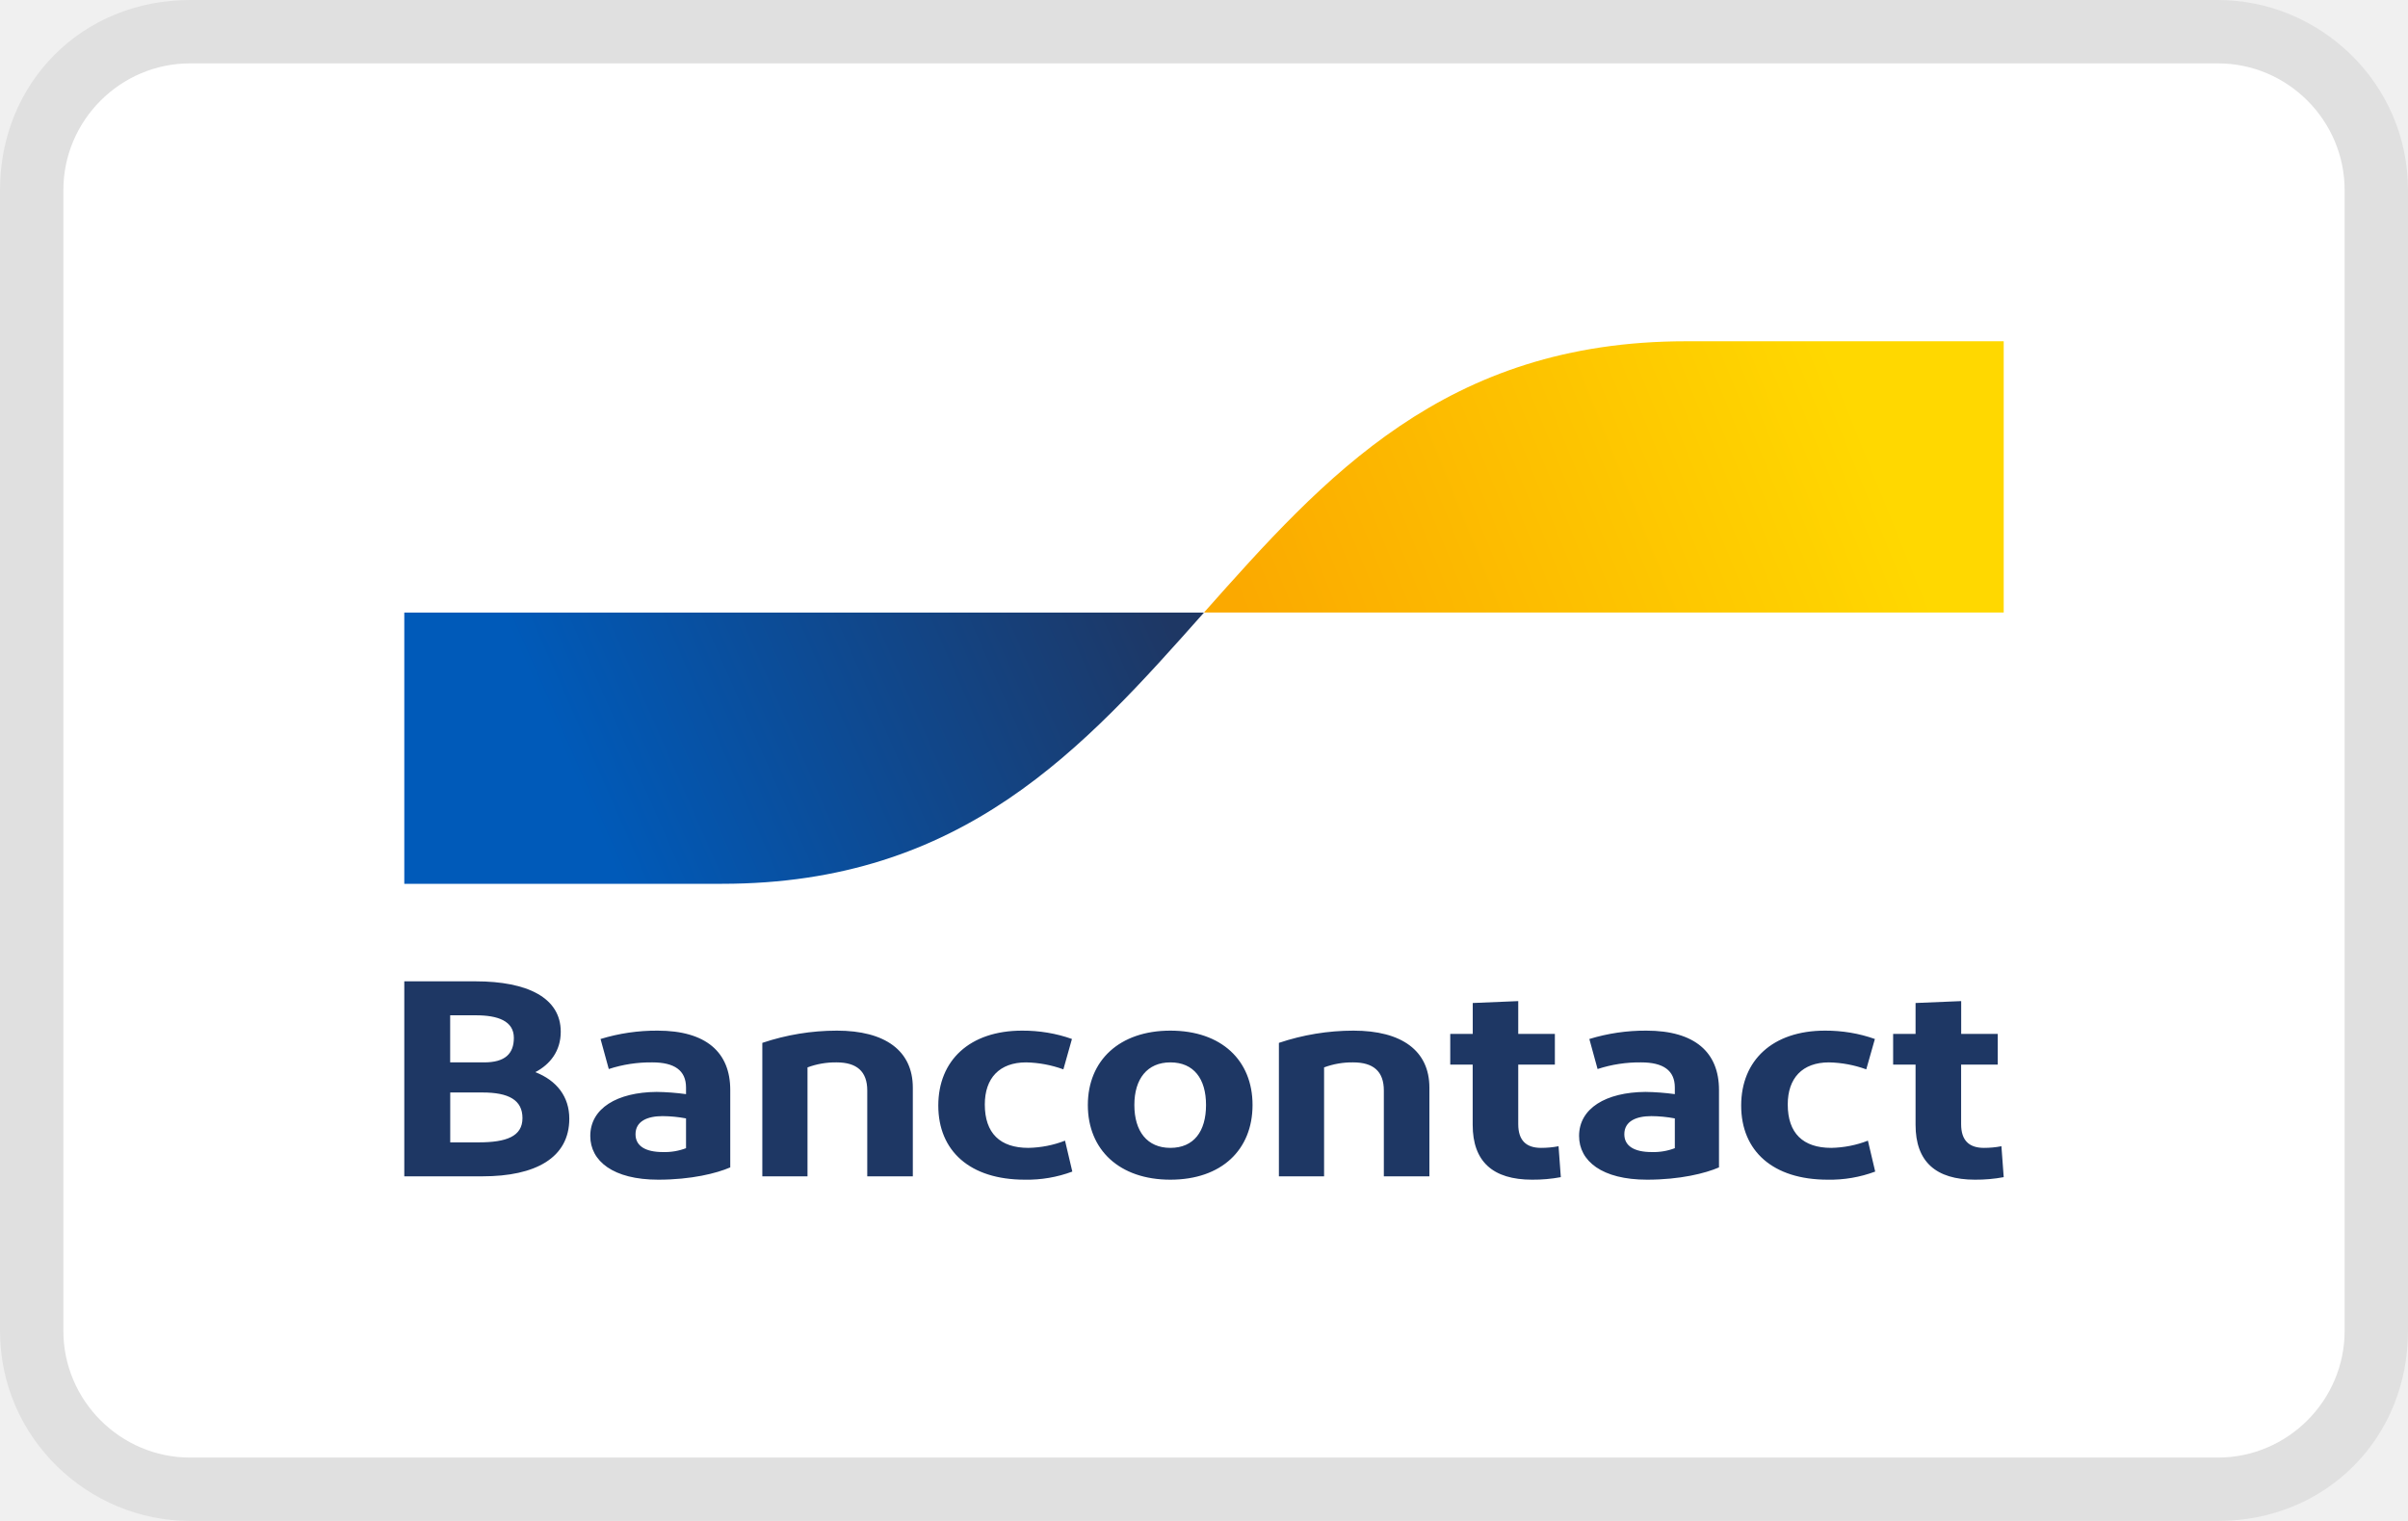
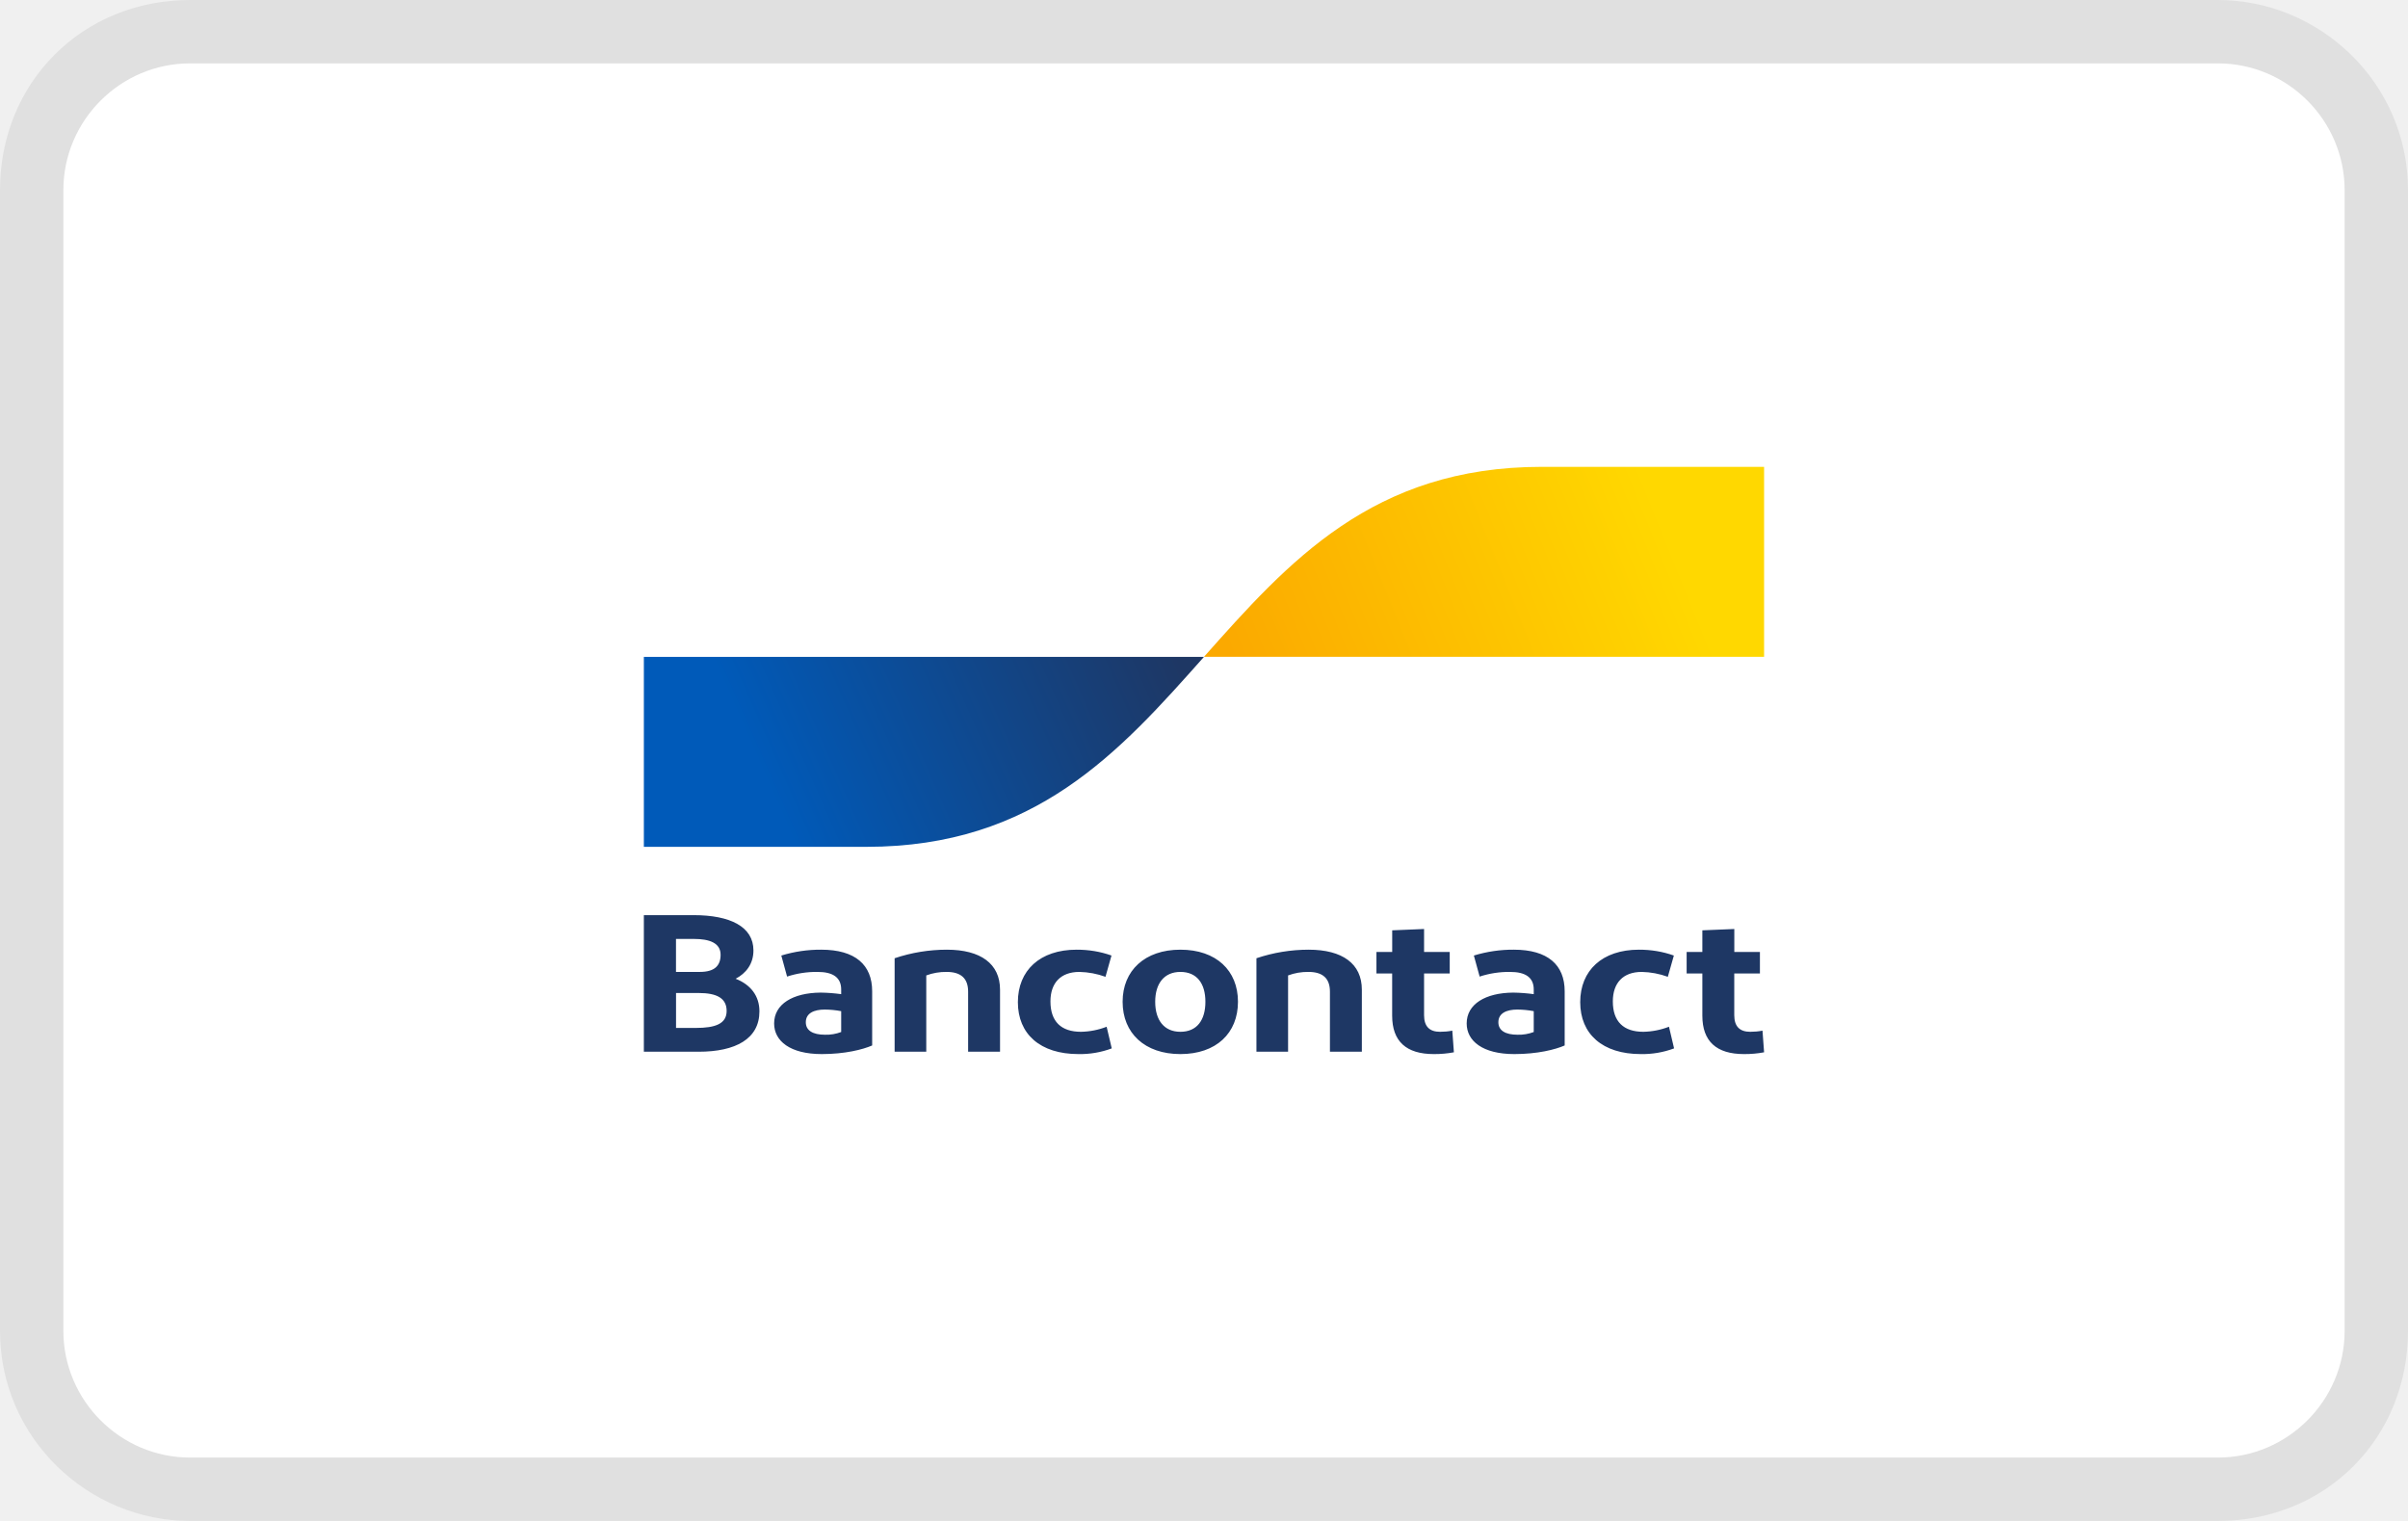
- <svg xmlns="http://www.w3.org/2000/svg" aria-labelledby="pi-bancontact" role="img" viewBox="0 0 38 24" width="38" height="24">
+ <svg xmlns="http://www.w3.org/2000/svg" viewBox="0 0 38 24" role="img" aria-label="Bancontact">
  <path fill="#000" opacity=".07" d="M35 0H3C1.3 0 0 1.3 0 3v18c0 1.7 1.4 3 3 3h32c1.7 0 3-1.3 3-3V3c0-1.7-1.4-3-3-3z" />
  <path fill="#fff" d="M35 1c1.1 0 2 .9 2 2v18c0 1.1-.9 2-2 2H3c-1.1 0-2-.9-2-2V3c0-1.1.9-2 2-2h32" />
-   <path d="M4.703 3.077h28.594c.139 0 .276.023.405.068.128.045.244.11.343.194a.9.9 0 0 1 .229.29c.053.107.08.223.08.34V20.03a.829.829 0 0 1-.31.631 1.164 1.164 0 0 1-.747.262H4.703a1.23 1.23 0 0 1-.405-.068 1.09 1.09 0 0 1-.343-.194.9.9 0 0 1-.229-.29.773.773 0 0 1-.08-.34V3.97c0-.118.027-.234.08-.342a.899.899 0 0 1 .23-.29c.098-.082.214-.148.342-.193a1.23 1.23 0 0 1 .405-.068Z" fill="#fff" />
-   <path d="M6.38 18.562v-3.077h1.125c.818 0 1.344.259 1.344.795 0 .304-.167.515-.401.638.338.132.536.387.536.734 0 .62-.536.91-1.37.91H6.38Zm.724-1.798h.537c.328 0 .468-.136.468-.387 0-.268-.255-.356-.599-.356h-.406v.743Zm0 1.262h.448c.438 0 .693-.093.693-.383 0-.286-.219-.404-.63-.404h-.51v.787Zm3.284.589c-.713 0-1.073-.295-1.073-.69 0-.436.422-.69 1.047-.695.156.002.31.014.464.035v-.105c0-.269-.183-.396-.531-.396a2.128 2.128 0 0 0-.688.105l-.13-.474a3.01 3.01 0 0 1 .9-.132c.767 0 1.147.343 1.147.936v1.222c-.214.093-.615.194-1.136.194Zm.438-.497v-.47a2.06 2.06 0 0 0-.37-.036c-.24 0-.427.08-.427.286 0 .185.156.281.432.281a.947.947 0 0 0 .365-.061Zm1.204.444v-2.106a3.699 3.699 0 0 1 1.177-.193c.76 0 1.198.316 1.198.9v1.399h-.719v-1.354c0-.303-.167-.444-.484-.444a1.267 1.267 0 0 0-.459.079v1.719h-.713Zm4.886-2.167-.135.479a1.834 1.834 0 0 0-.588-.11c-.422 0-.652.25-.652.664 0 .453.24.685.688.685.2-.004.397-.043.578-.114l.115.488a2.035 2.035 0 0 1-.75.128c-.865 0-1.365-.453-1.365-1.17 0-.712.495-1.182 1.323-1.182.27-.001.538.043.787.132Zm1.553 2.22c-.802 0-1.302-.47-1.302-1.178 0-.704.5-1.174 1.302-1.174.807 0 1.297.47 1.297 1.173 0 .708-.49 1.179-1.297 1.179Zm0-.502c.37 0 .563-.259.563-.677 0-.413-.193-.672-.563-.672-.364 0-.568.26-.568.672 0 .418.204.677.568.677Zm1.713.449v-2.106a3.699 3.699 0 0 1 1.177-.193c.76 0 1.198.316 1.198.9v1.399h-.719v-1.354c0-.303-.166-.444-.484-.444a1.268 1.268 0 0 0-.459.079v1.719h-.713Zm3.996.053c-.62 0-.938-.286-.938-.866v-.95h-.354v-.484h.355v-.488l.718-.03v.518h.578v.484h-.578v.94c0 .256.125.374.36.374.093 0 .185-.008.276-.026l.036.488c-.149.028-.3.041-.453.04Zm1.814 0c-.713 0-1.073-.295-1.073-.69 0-.436.422-.69 1.047-.695.155.002.31.014.464.035v-.105c0-.269-.183-.396-.532-.396a2.128 2.128 0 0 0-.687.105l-.13-.474a3.01 3.01 0 0 1 .9-.132c.766 0 1.146.343 1.146.936v1.222c-.213.093-.614.194-1.135.194Zm.438-.497v-.47a2.06 2.06 0 0 0-.37-.036c-.24 0-.427.08-.427.286 0 .185.156.281.432.281a.946.946 0 0 0 .365-.061Zm3.157-1.723-.136.479a1.834 1.834 0 0 0-.588-.11c-.422 0-.651.25-.651.664 0 .453.24.685.687.685.2-.004.397-.043.578-.114l.115.488a2.035 2.035 0 0 1-.75.128c-.865 0-1.365-.453-1.365-1.17 0-.712.495-1.182 1.323-1.182.27-.001.538.043.787.132Zm1.58 2.22c-.62 0-.938-.286-.938-.866v-.95h-.354v-.484h.354v-.488l.72-.03v.518h.577v.484h-.578v.94c0 .256.125.374.36.374.092 0 .185-.008.276-.026l.036.488c-.149.028-.3.041-.453.04Z" fill="#1E3764" />
-   <path d="M11.394 13.946c3.803 0 5.705-2.14 7.606-4.28H6.38v4.28h5.014Z" fill="url(#pi-bancontact-a)" />
-   <path d="M26.607 5.385c-3.804 0-5.705 2.14-7.607 4.28h12.62v-4.28h-5.013Z" fill="url(#pi-bancontact-b)" />
-   <defs>
-     <linearGradient id="pi-bancontact-a" x1="8.933" y1="12.003" x2="17.734" y2="8.13" gradientUnits="userSpaceOnUse">
-       <stop stop-color="#005AB9" />
-       <stop offset="1" stop-color="#1E3764" />
-     </linearGradient>
-     <linearGradient id="pi-bancontact-b" x1="19.764" y1="10.037" x2="29.171" y2="6.235" gradientUnits="userSpaceOnUse">
-       <stop stop-color="#FBA900" />
-       <stop offset="1" stop-color="#FFD800" />
-     </linearGradient>
-   </defs>
+   <g transform="translate(5.692 3.595) scale(0.7004)">
+     <path d="M4.703 3.077h28.594c.139 0 .276.023.405.068.128.045.244.11.343.194a.9.9 0 0 1 .229.29c.053.107.08.223.08.34V20.03a.829.829 0 0 1-.31.631 1.164 1.164 0 0 1-.747.262H4.703a1.23 1.23 0 0 1-.405-.068 1.09 1.09 0 0 1-.343-.194.9.9 0 0 1-.229-.29.773.773 0 0 1-.08-.34V3.97c0-.118.027-.234.08-.342a.899.899 0 0 1 .23-.29c.098-.082.214-.148.342-.193a1.23 1.23 0 0 1 .405-.068Z" fill="#fff" />
+     <path d="M6.38 18.562v-3.077h1.125c.818 0 1.344.259 1.344.795 0 .304-.167.515-.401.638.338.132.536.387.536.734 0 .62-.536.91-1.37.91H6.38Zm.724-1.798h.537c.328 0 .468-.136.468-.387 0-.268-.255-.356-.599-.356h-.406v.743Zm0 1.262h.448c.438 0 .693-.093.693-.383 0-.286-.219-.404-.63-.404h-.51v.787Zm3.284.589c-.713 0-1.073-.295-1.073-.69 0-.436.422-.69 1.047-.695.156.002.31.014.464.035v-.105c0-.269-.183-.396-.531-.396a2.128 2.128 0 0 0-.688.105l-.13-.474a3.01 3.01 0 0 1 .9-.132c.767 0 1.147.343 1.147.936v1.222c-.214.093-.615.194-1.136.194Zm.438-.497v-.47a2.06 2.06 0 0 0-.37-.036c-.24 0-.427.08-.427.286 0 .185.156.281.432.281a.947.947 0 0 0 .365-.061Zm1.204.444v-2.106a3.699 3.699 0 0 1 1.177-.193c.76 0 1.198.316 1.198.9v1.399h-.719v-1.354c0-.303-.167-.444-.484-.444a1.267 1.267 0 0 0-.459.079v1.719h-.713Zm4.886-2.167-.135.479a1.834 1.834 0 0 0-.588-.11c-.422 0-.652.25-.652.664 0 .453.24.685.688.685.2-.004.397-.043.578-.114l.115.488a2.035 2.035 0 0 1-.75.128c-.865 0-1.365-.453-1.365-1.17 0-.712.495-1.182 1.323-1.182.27-.001.538.043.787.132Zm1.553 2.22c-.802 0-1.302-.47-1.302-1.178 0-.704.5-1.174 1.302-1.174.807 0 1.297.47 1.297 1.173 0 .708-.49 1.179-1.297 1.179Zm0-.502c.37 0 .563-.259.563-.677 0-.413-.193-.672-.563-.672-.364 0-.568.26-.568.672 0 .418.204.677.568.677Zm1.713.449v-2.106a3.699 3.699 0 0 1 1.177-.193c.76 0 1.198.316 1.198.9v1.399h-.719v-1.354c0-.303-.166-.444-.484-.444a1.268 1.268 0 0 0-.459.079v1.719h-.713Zm3.996.053c-.62 0-.938-.286-.938-.866v-.95h-.354v-.484h.355v-.488l.718-.03v.518h.578v.484h-.578v.94c0 .256.125.374.36.374.093 0 .185-.008.276-.026l.036.488c-.149.028-.3.041-.453.04Zm1.814 0c-.713 0-1.073-.295-1.073-.69 0-.436.422-.69 1.047-.695.155.002.31.014.464.035v-.105c0-.269-.183-.396-.532-.396a2.128 2.128 0 0 0-.687.105l-.13-.474a3.01 3.01 0 0 1 .9-.132c.766 0 1.146.343 1.146.936v1.222c-.213.093-.614.194-1.135.194Zm.438-.497v-.47a2.06 2.06 0 0 0-.37-.036c-.24 0-.427.08-.427.286 0 .185.156.281.432.281a.946.946 0 0 0 .365-.061Zm3.157-1.723-.136.479a1.834 1.834 0 0 0-.588-.11c-.422 0-.651.25-.651.664 0 .453.24.685.687.685.2-.004.397-.043.578-.114l.115.488a2.035 2.035 0 0 1-.75.128c-.865 0-1.365-.453-1.365-1.17 0-.712.495-1.182 1.323-1.182.27-.001.538.043.787.132Zm1.58 2.22c-.62 0-.938-.286-.938-.866v-.95h-.354v-.484h.354v-.488l.72-.03v.518h.577v.484h-.578v.94c0 .256.125.374.36.374.092 0 .185-.008.276-.026l.036.488c-.149.028-.3.041-.453.04Z" fill="#1E3764" />
+     <path d="M11.394 13.946c3.803 0 5.705-2.14 7.606-4.28H6.38v4.28h5.014Z" fill="url(#pi-bancontact-a)" />
+     <path d="M26.607 5.385c-3.804 0-5.705 2.14-7.607 4.28h12.62v-4.28h-5.013Z" fill="url(#pi-bancontact-b)" />
+     <defs>
+       <linearGradient id="pi-bancontact-a" x1="8.933" y1="12.003" x2="17.734" y2="8.13" gradientUnits="userSpaceOnUse">
+         <stop stop-color="#005AB9" />
+         <stop offset="1" stop-color="#1E3764" />
+       </linearGradient>
+       <linearGradient id="pi-bancontact-b" x1="19.764" y1="10.037" x2="29.171" y2="6.235" gradientUnits="userSpaceOnUse">
+         <stop stop-color="#FBA900" />
+         <stop offset="1" stop-color="#FFD800" />
+       </linearGradient>
+     </defs>
+   </g>
</svg>
